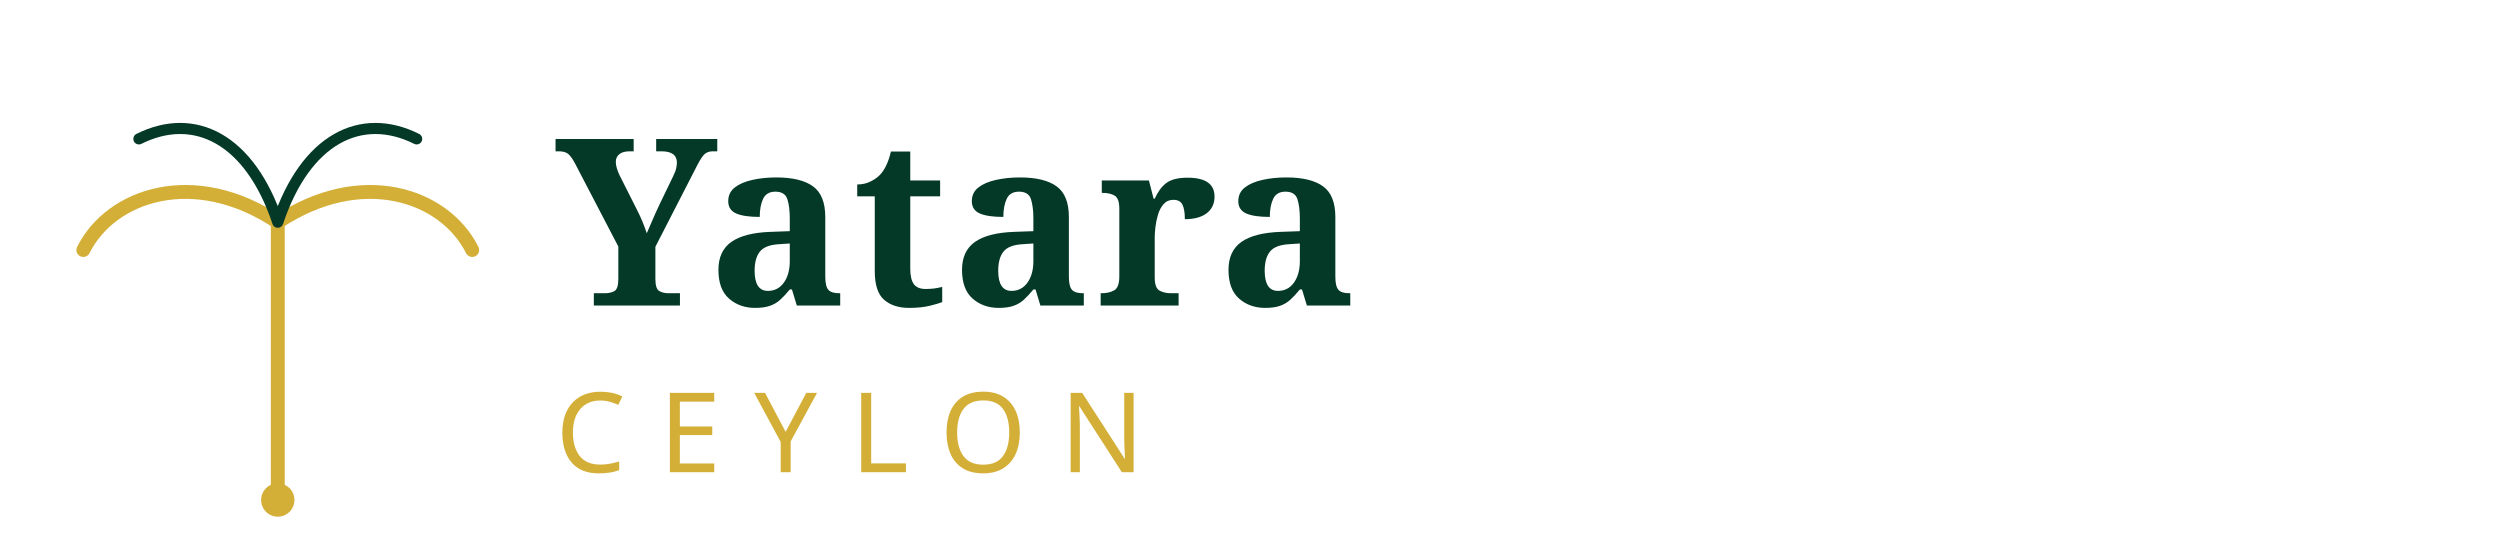
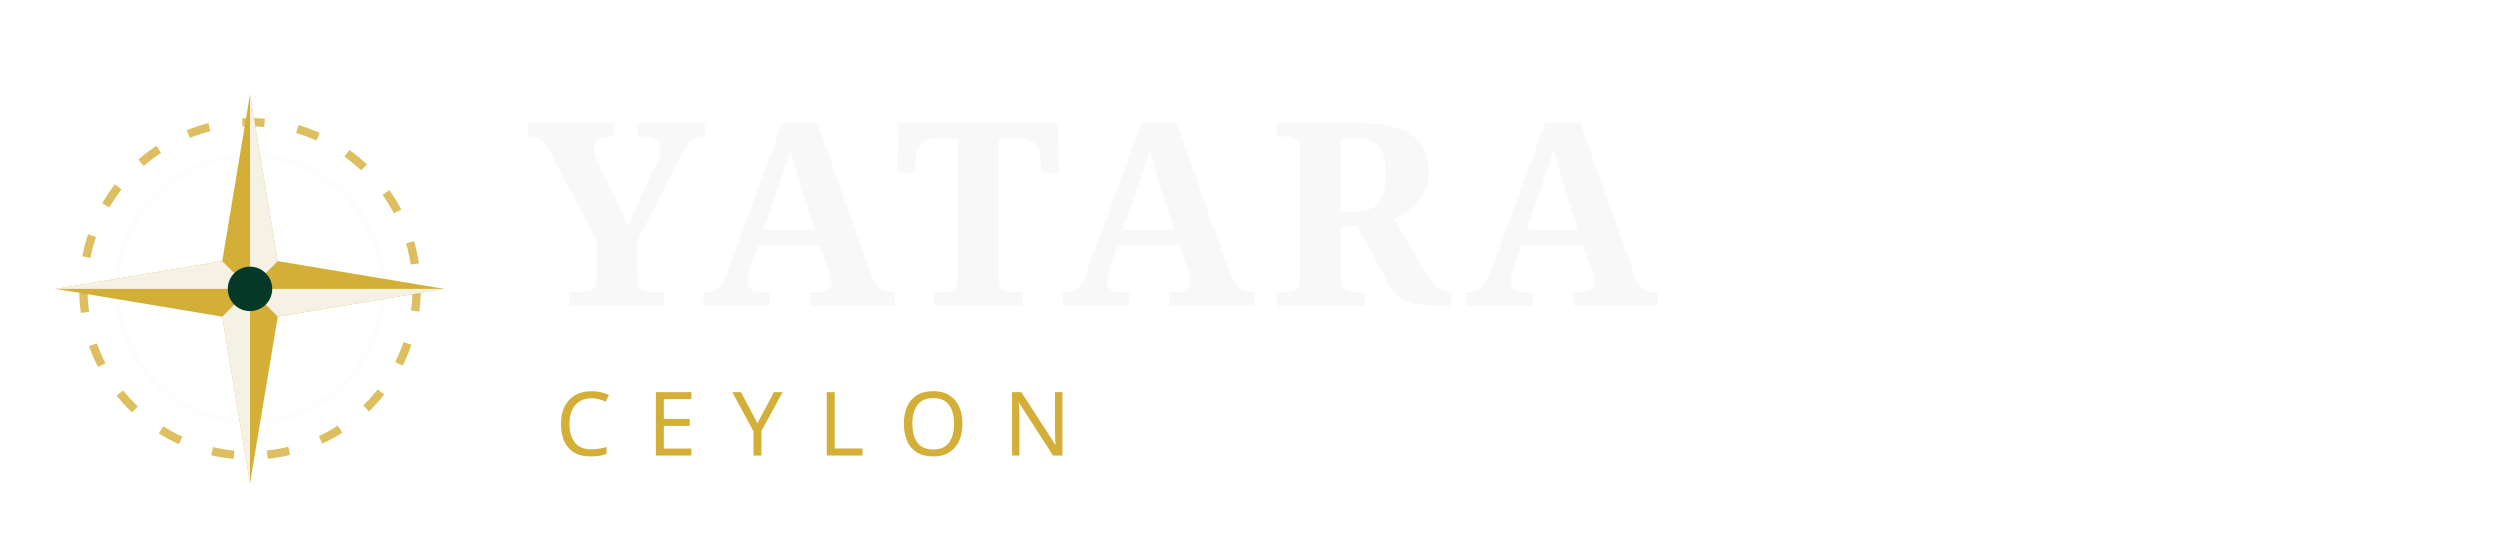
<svg xmlns="http://www.w3.org/2000/svg" viewBox="0 0 450 100" fill="none">
  <g transform="translate(10, 10)">
-     <path d="M40 80C40 80 40 40 40 30M40 30C55 20 70 25 75 35M40 30C25 20 10 25 5 35" stroke="#D4AF37" stroke-width="2.5" stroke-linecap="round" />
-     <path d="M40 30C45 15 55 10 65 15M40 30C35 15 25 10 15 15" stroke="#043927" stroke-width="2" stroke-linecap="round" />
-     <circle cx="40" cy="80" r="3" fill="#D4AF37" />
+     <circle cx="35" cy="42" r="30" stroke="#D4AF37" stroke-width="1.5" stroke-dasharray="4 6" opacity="0.8" />
+     <circle cx="35" cy="42" r="24" stroke="#F8F8F8" stroke-width="1" opacity="0.3" />
+     <path d="M35 7 L40 37 L70 42 L40 47 L35 77 L30 47 L0 42 L30 37 Z" fill="#D4AF37" />
+     <path d="M35 7 L40 37 L35 42 Z" fill="#F8F8F8" opacity="0.9" />
+     <path d="M70 42 L40 47 L35 42 Z" fill="#F8F8F8" opacity="0.9" />
+     <path d="M35 77 L30 47 L35 42 Z" fill="#F8F8F8" opacity="0.9" />
+     <path d="M0 42 L30 37 L35 42 Z" fill="#F8F8F8" opacity="0.9" />
+     <circle cx="35" cy="42" r="4" fill="#043927" />
  </g>
-   <text x="100" y="55" font-family="serif" font-size="42" font-weight="600" fill="#043927" letter-spacing="0.02em">Yatara</text>
-   <text x="100" y="85" font-family="sans-serif" font-size="20" letter-spacing="0.3em" font-weight="300" fill="#D4AF37">CEYLON</text>
+   <text x="95" y="55" font-family="serif" font-size="46" font-weight="600" fill="#F8F8F8" letter-spacing="0.06em">YATARA</text>
+   <text x="100" y="82" font-family="sans-serif" font-size="16" letter-spacing="0.4em" font-weight="400" fill="#D4AF37">CEYLON</text>
</svg>
